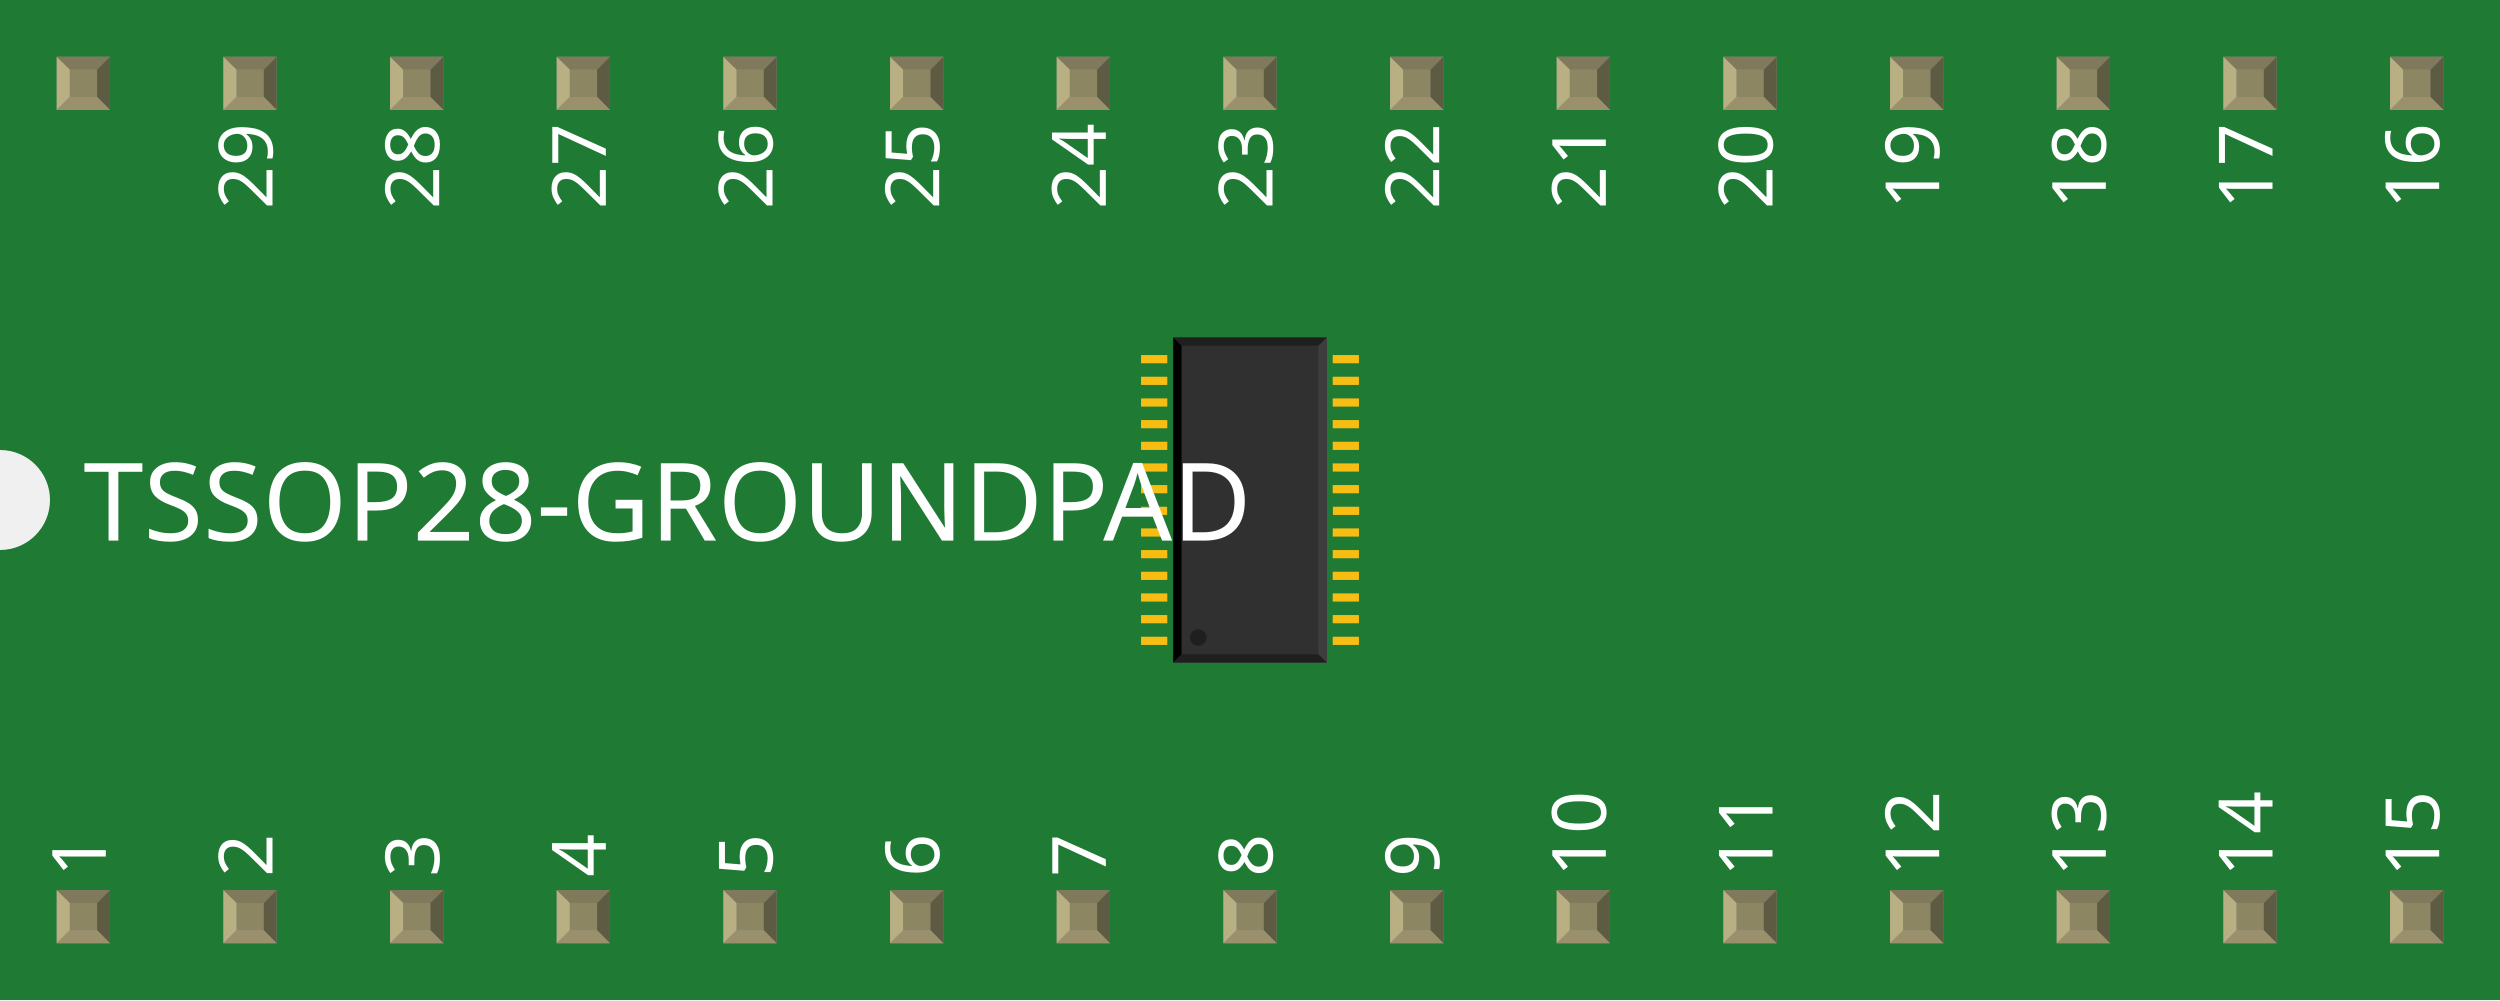
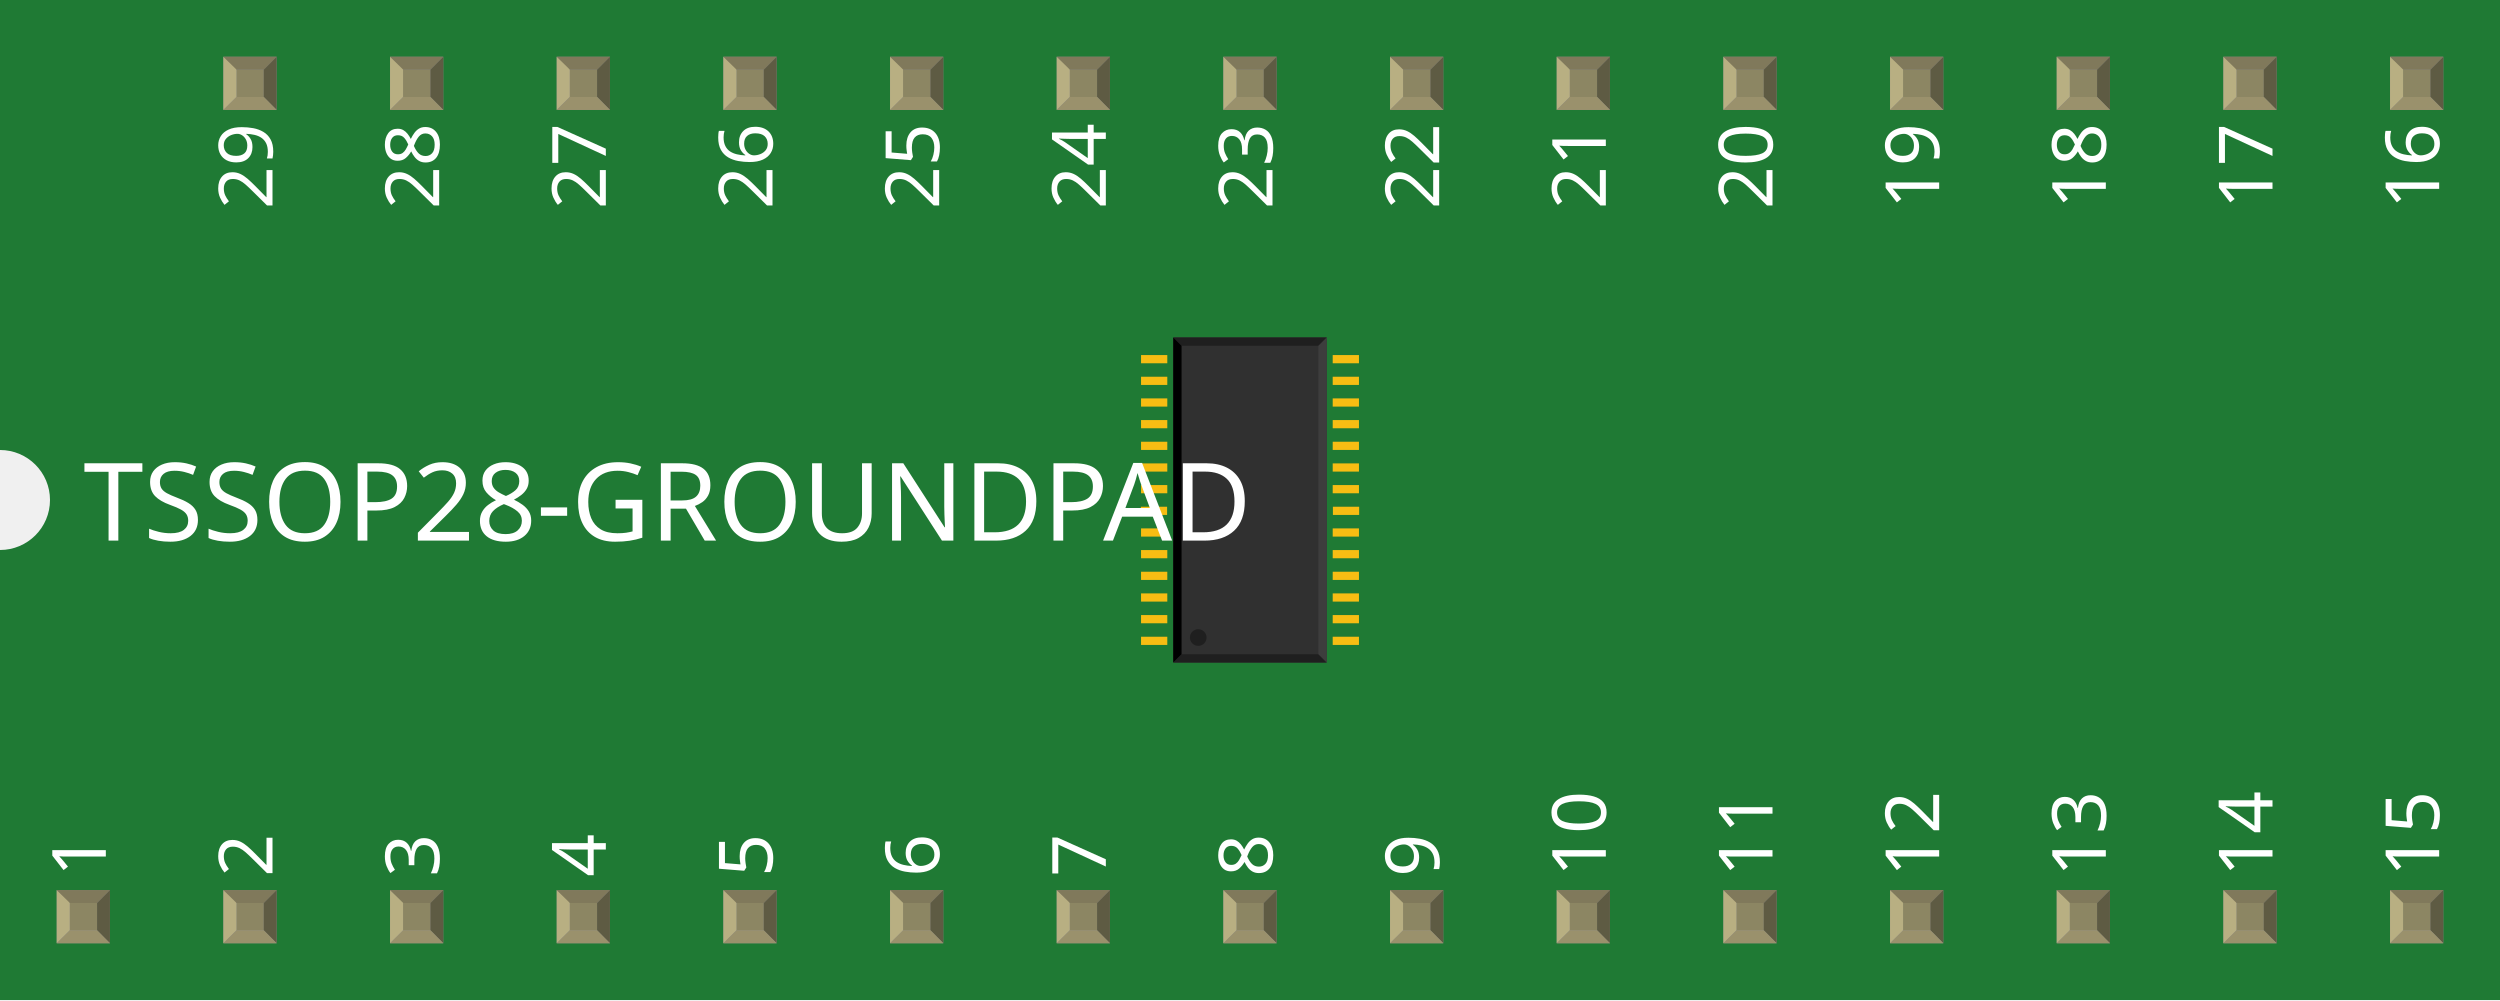
<svg xmlns="http://www.w3.org/2000/svg" width="1.5in" x="0in" version="1.2" y="0in" height="0.6in" viewBox="0 0 1500 600" baseProfile="tiny">
  <g id="breadboard">
    <g id="icon">
      <path fill="#1F7A34" stroke="none" stroke-width="0" d="M0,0L0,270A30,30 0 0 1 0,330L0,600L1500,600L1500,0L0,0z" />
      <g transform="translate(619.016,104.957)">
        <g transform="matrix(0.5, 0, 0, 0.5, 65.4921, 97.5217)">
          <rect width="31.496" x="0.236" y="359.122" fill="#F7BD13" connectorname="14" height="9.843" stroke="none" stroke-linecap="round" stroke-width="0" />
          <rect width="31.496" x="0.236" y="333.122" fill="#F7BD13" connectorname="13" height="9.843" stroke="none" stroke-linecap="round" stroke-width="0" />
          <rect width="31.496" x="0.236" y="307.122" fill="#F7BD13" connectorname="12" height="9.843" stroke="none" stroke-linecap="round" stroke-width="0" />
          <rect width="31.496" x="0.236" y="281.122" fill="#F7BD13" connectorname="11" height="9.843" stroke="none" stroke-linecap="round" stroke-width="0" />
          <rect width="31.496" x="0.236" y="255.122" fill="#F7BD13" connectorname="10" height="9.843" stroke="none" stroke-linecap="round" stroke-width="0" />
          <rect width="31.496" x="0.236" y="229.122" fill="#F7BD13" connectorname="9" height="9.843" stroke="none" stroke-linecap="round" stroke-width="0" />
          <rect width="31.496" x="0" y="203.122" fill="#F7BD13" connectorname="8" height="9.843" stroke="none" stroke-linecap="round" stroke-width="0" />
          <rect width="31.496" x="0.236" y="177.122" fill="#F7BD13" connectorname="7" height="9.843" stroke="none" stroke-linecap="round" stroke-width="0" />
          <rect width="31.496" x="0.236" y="151.122" fill="#F7BD13" connectorname="6" height="9.843" stroke="none" stroke-linecap="round" stroke-width="0" />
          <rect width="31.496" x="0.236" y="125.122" fill="#F7BD13" connectorname="5" height="9.843" stroke="none" stroke-linecap="round" stroke-width="0" />
          <rect width="31.496" x="0.236" y="99.122" fill="#F7BD13" connectorname="4" height="9.843" stroke="none" stroke-linecap="round" stroke-width="0" />
          <rect width="31.496" x="0.236" y="73.122" fill="#F7BD13" connectorname="3" height="9.843" stroke="none" stroke-linecap="round" stroke-width="0" />
          <rect width="31.496" x="0.236" y="47.122" fill="#F7BD13" connectorname="2" height="9.843" stroke="none" stroke-linecap="round" stroke-width="0" />
          <rect width="31.496" x="0.236" y="21.122" fill="#F7BD13" connectorname="1" height="9.843" stroke="none" stroke-linecap="round" stroke-width="0" />
          <rect width="31.496" x="230.237" y="21.122" fill="#F7BD13" connectorname="28" height="9.843" stroke="none" stroke-linecap="round" stroke-width="0" />
          <rect width="31.496" x="230.237" y="47.122" fill="#F7BD13" connectorname="27" height="9.843" stroke="none" stroke-linecap="round" stroke-width="0" />
          <rect width="31.496" x="230.237" y="73.122" fill="#F7BD13" connectorname="26" height="9.843" stroke="none" stroke-linecap="round" stroke-width="0" />
          <rect width="31.496" x="230.237" y="99.122" fill="#F7BD13" connectorname="25" height="9.843" stroke="none" stroke-linecap="round" stroke-width="0" />
          <rect width="31.496" x="230.237" y="125.122" fill="#F7BD13" connectorname="24" height="9.843" stroke="none" stroke-linecap="round" stroke-width="0" />
          <rect width="31.496" x="230.237" y="151.122" fill="#F7BD13" connectorname="23" height="9.843" stroke="none" stroke-linecap="round" stroke-width="0" />
          <rect width="31.496" x="230.237" y="177.122" fill="#F7BD13" connectorname="22" height="9.843" stroke="none" stroke-linecap="round" stroke-width="0" />
          <rect width="31.496" x="230.473" y="203.122" fill="#F7BD13" connectorname="21" height="9.843" stroke="none" stroke-linecap="round" stroke-width="0" />
          <rect width="31.496" x="230.237" y="229.122" fill="#F7BD13" connectorname="20" height="9.843" stroke="none" stroke-linecap="round" stroke-width="0" />
          <rect width="31.496" x="230.237" y="255.122" fill="#F7BD13" connectorname="19" height="9.843" stroke="none" stroke-linecap="round" stroke-width="0" />
          <rect width="31.496" x="230.237" y="281.122" fill="#F7BD13" connectorname="18" height="9.843" stroke="none" stroke-linecap="round" stroke-width="0" />
          <rect width="31.496" x="230.237" y="307.122" fill="#F7BD13" connectorname="17" height="9.843" stroke="none" stroke-linecap="round" stroke-width="0" />
          <rect width="31.496" x="230.237" y="333.122" fill="#F7BD13" connectorname="16" height="9.843" stroke="none" stroke-linecap="round" stroke-width="0" />
          <rect width="31.496" x="230.237" y="359.122" fill="#F7BD13" connectorname="15" height="9.843" stroke="none" stroke-linecap="round" stroke-width="0" />
          <rect width="125.984" x="67.992" y="65.13" fill="#F7BD13" connectorname="29" height="259.843" stroke="none" stroke-linecap="round" stroke-width="0" />
          <rect width="184.228" x="38.87" y="0" fill="#303030" height="390.087" stroke="none" stroke-width="0" />
          <polygon fill="#1f1f1f" points="38.87,0 223.098,0 213.098,10 48.87,10" />
          <polygon fill="#1f1f1f" points="38.87,390.087 223.098,390.087 213.098,380.087 48.87,380.087" />
          <polygon fill="#000000" points="38.87,0 38.87,390.087 48.87,380.087 48.87,10" />
          <polygon fill="#3d3d3d" points="223.098,0 223.098,390.087 213.098,380.087 213.098,10" />
          <circle fill="#1f1f1f" cx="68.87" cy="360.087" stroke="none" r="10" stroke-width="0" />
        </g>
      </g>
      <text x="50" y="324.375" font-family="OCRA" fill="white" text-anchor="start" stroke="none" id="label" stroke-width="0" font-size="65">TSSOP28-GROUNDPAD</text>
      <g transform="translate(63.5,526.05)">
        <g transform="rotate(-90)">
          <text x="0" y="0" font-family="OCRA" fill="white" text-anchor="start" stroke="none" stroke-width="0" font-size="45">1</text>
        </g>
      </g>
-       <g transform="translate(63.5,73.95)">
-         <g transform="rotate(-90)">
-           <text x="0" y="0" font-family="OCRA" fill="white" text-anchor="end" stroke="none" stroke-width="0" font-size="45" />
-         </g>
-       </g>
      <g transform="translate(163.5,526.05)">
        <g transform="rotate(-90)">
          <text x="0" y="0" font-family="OCRA" fill="white" text-anchor="start" stroke="none" stroke-width="0" font-size="45">2</text>
        </g>
      </g>
      <g transform="translate(163.5,73.95)">
        <g transform="rotate(-90)">
          <text x="0" y="0" font-family="OCRA" fill="white" text-anchor="end" stroke="none" stroke-width="0" font-size="45">29</text>
        </g>
      </g>
      <g transform="translate(263.5,526.05)">
        <g transform="rotate(-90)">
          <text x="0" y="0" font-family="OCRA" fill="white" text-anchor="start" stroke="none" stroke-width="0" font-size="45">3</text>
        </g>
      </g>
      <g transform="translate(263.5,73.95)">
        <g transform="rotate(-90)">
          <text x="0" y="0" font-family="OCRA" fill="white" text-anchor="end" stroke="none" stroke-width="0" font-size="45">28</text>
        </g>
      </g>
      <g transform="translate(363.5,526.05)">
        <g transform="rotate(-90)">
          <text x="0" y="0" font-family="OCRA" fill="white" text-anchor="start" stroke="none" stroke-width="0" font-size="45">4</text>
        </g>
      </g>
      <g transform="translate(363.5,73.95)">
        <g transform="rotate(-90)">
          <text x="0" y="0" font-family="OCRA" fill="white" text-anchor="end" stroke="none" stroke-width="0" font-size="45">27</text>
        </g>
      </g>
      <g transform="translate(463.5,526.05)">
        <g transform="rotate(-90)">
          <text x="0" y="0" font-family="OCRA" fill="white" text-anchor="start" stroke="none" stroke-width="0" font-size="45">5</text>
        </g>
      </g>
      <g transform="translate(463.5,73.95)">
        <g transform="rotate(-90)">
          <text x="0" y="0" font-family="OCRA" fill="white" text-anchor="end" stroke="none" stroke-width="0" font-size="45">26</text>
        </g>
      </g>
      <g transform="translate(563.5,526.05)">
        <g transform="rotate(-90)">
          <text x="0" y="0" font-family="OCRA" fill="white" text-anchor="start" stroke="none" stroke-width="0" font-size="45">6</text>
        </g>
      </g>
      <g transform="translate(563.5,73.95)">
        <g transform="rotate(-90)">
          <text x="0" y="0" font-family="OCRA" fill="white" text-anchor="end" stroke="none" stroke-width="0" font-size="45">25</text>
        </g>
      </g>
      <g transform="translate(663.5,526.05)">
        <g transform="rotate(-90)">
          <text x="0" y="0" font-family="OCRA" fill="white" text-anchor="start" stroke="none" stroke-width="0" font-size="45">7</text>
        </g>
      </g>
      <g transform="translate(663.5,73.95)">
        <g transform="rotate(-90)">
          <text x="0" y="0" font-family="OCRA" fill="white" text-anchor="end" stroke="none" stroke-width="0" font-size="45">24</text>
        </g>
      </g>
      <g transform="translate(763.5,526.05)">
        <g transform="rotate(-90)">
          <text x="0" y="0" font-family="OCRA" fill="white" text-anchor="start" stroke="none" stroke-width="0" font-size="45">8</text>
        </g>
      </g>
      <g transform="translate(763.5,73.95)">
        <g transform="rotate(-90)">
          <text x="0" y="0" font-family="OCRA" fill="white" text-anchor="end" stroke="none" stroke-width="0" font-size="45">23</text>
        </g>
      </g>
      <g transform="translate(863.5,526.05)">
        <g transform="rotate(-90)">
          <text x="0" y="0" font-family="OCRA" fill="white" text-anchor="start" stroke="none" stroke-width="0" font-size="45">9</text>
        </g>
      </g>
      <g transform="translate(863.5,73.95)">
        <g transform="rotate(-90)">
          <text x="0" y="0" font-family="OCRA" fill="white" text-anchor="end" stroke="none" stroke-width="0" font-size="45">22</text>
        </g>
      </g>
      <g transform="translate(963.5,526.05)">
        <g transform="rotate(-90)">
          <text x="0" y="0" font-family="OCRA" fill="white" text-anchor="start" stroke="none" stroke-width="0" font-size="45">10</text>
        </g>
      </g>
      <g transform="translate(963.5,73.95)">
        <g transform="rotate(-90)">
          <text x="0" y="0" font-family="OCRA" fill="white" text-anchor="end" stroke="none" stroke-width="0" font-size="45">21</text>
        </g>
      </g>
      <g transform="translate(1063.5,526.05)">
        <g transform="rotate(-90)">
          <text x="0" y="0" font-family="OCRA" fill="white" text-anchor="start" stroke="none" stroke-width="0" font-size="45">11</text>
        </g>
      </g>
      <g transform="translate(1063.5,73.95)">
        <g transform="rotate(-90)">
          <text x="0" y="0" font-family="OCRA" fill="white" text-anchor="end" stroke="none" stroke-width="0" font-size="45">20</text>
        </g>
      </g>
      <g transform="translate(1163.5,526.05)">
        <g transform="rotate(-90)">
          <text x="0" y="0" font-family="OCRA" fill="white" text-anchor="start" stroke="none" stroke-width="0" font-size="45">12</text>
        </g>
      </g>
      <g transform="translate(1163.5,73.95)">
        <g transform="rotate(-90)">
          <text x="0" y="0" font-family="OCRA" fill="white" text-anchor="end" stroke="none" stroke-width="0" font-size="45">19</text>
        </g>
      </g>
      <g transform="translate(1263.5,526.05)">
        <g transform="rotate(-90)">
          <text x="0" y="0" font-family="OCRA" fill="white" text-anchor="start" stroke="none" stroke-width="0" font-size="45">13</text>
        </g>
      </g>
      <g transform="translate(1263.5,73.95)">
        <g transform="rotate(-90)">
          <text x="0" y="0" font-family="OCRA" fill="white" text-anchor="end" stroke="none" stroke-width="0" font-size="45">18</text>
        </g>
      </g>
      <g transform="translate(1363.5,526.05)">
        <g transform="rotate(-90)">
          <text x="0" y="0" font-family="OCRA" fill="white" text-anchor="start" stroke="none" stroke-width="0" font-size="45">14</text>
        </g>
      </g>
      <g transform="translate(1363.5,73.95)">
        <g transform="rotate(-90)">
          <text x="0" y="0" font-family="OCRA" fill="white" text-anchor="end" stroke="none" stroke-width="0" font-size="45">17</text>
        </g>
      </g>
      <g transform="translate(1463.5,526.05)">
        <g transform="rotate(-90)">
          <text x="0" y="0" font-family="OCRA" fill="white" text-anchor="start" stroke="none" stroke-width="0" font-size="45">15</text>
        </g>
      </g>
      <g transform="translate(1463.5,73.95)">
        <g transform="rotate(-90)">
          <text x="0" y="0" font-family="OCRA" fill="white" text-anchor="end" stroke="none" stroke-width="0" font-size="45">16</text>
        </g>
      </g>
    </g>
    <g transform="translate(34.035,534.05)">
      <rect width="31.93" x="0" y="0" fill="#8D8C8C" height="31.9" id="connector0pin" stroke-width="0" />
      <rect width="16.444" x="7.792" y="7.735" fill="#8C8663" height="16.415" stroke-width="0" />
      <polygon fill="#B8AF82" points="0,31.9,7.792,24.137,7.792,6.972,0,0" stroke-width="0" />
      <polygon fill="#80795B" points="24.208,7.763,7.903,7.763,0,0,31.93,0" stroke-width="0" />
      <polygon fill="#5E5B43" points="24.208,24.137,24.208,7.763,31.93,0,31.93,31.9" stroke-width="0" />
      <polygon fill="#9A916C" points="0,31.9,7.875,24.137,24.208,24.137,31.93,31.9" stroke-width="0" />
    </g>
-     <g transform="translate(34.035,34.05)">
-       <rect width="31.93" x="0" y="0" fill="#8D8C8C" height="31.9" id="" stroke-width="0" />
-       <rect width="16.444" x="7.792" y="7.735" fill="#8C8663" height="16.415" stroke-width="0" />
-       <polygon fill="#B8AF82" points="0,31.9,7.792,24.137,7.792,6.972,0,0" stroke-width="0" />
-       <polygon fill="#80795B" points="24.208,7.763,7.903,7.763,0,0,31.93,0" stroke-width="0" />
-       <polygon fill="#5E5B43" points="24.208,24.137,24.208,7.763,31.93,0,31.93,31.9" stroke-width="0" />
-       <polygon fill="#9A916C" points="0,31.9,7.875,24.137,24.208,24.137,31.93,31.9" stroke-width="0" />
-     </g>
    <g transform="translate(134.035,534.05)">
      <rect width="31.93" x="0" y="0" fill="#8D8C8C" height="31.9" id="connector1pin" stroke-width="0" />
      <rect width="16.444" x="7.792" y="7.735" fill="#8C8663" height="16.415" stroke-width="0" />
      <polygon fill="#B8AF82" points="0,31.9,7.792,24.137,7.792,6.972,0,0" stroke-width="0" />
      <polygon fill="#80795B" points="24.208,7.763,7.903,7.763,0,0,31.93,0" stroke-width="0" />
      <polygon fill="#5E5B43" points="24.208,24.137,24.208,7.763,31.93,0,31.93,31.9" stroke-width="0" />
      <polygon fill="#9A916C" points="0,31.9,7.875,24.137,24.208,24.137,31.93,31.9" stroke-width="0" />
    </g>
    <g transform="translate(134.035,34.05)">
      <rect width="31.93" x="0" y="0" fill="#8D8C8C" height="31.9" id="connector28pin" stroke-width="0" />
      <rect width="16.444" x="7.792" y="7.735" fill="#8C8663" height="16.415" stroke-width="0" />
      <polygon fill="#B8AF82" points="0,31.9,7.792,24.137,7.792,6.972,0,0" stroke-width="0" />
      <polygon fill="#80795B" points="24.208,7.763,7.903,7.763,0,0,31.93,0" stroke-width="0" />
      <polygon fill="#5E5B43" points="24.208,24.137,24.208,7.763,31.93,0,31.93,31.9" stroke-width="0" />
      <polygon fill="#9A916C" points="0,31.9,7.875,24.137,24.208,24.137,31.93,31.9" stroke-width="0" />
    </g>
    <g transform="translate(234.035,534.05)">
      <rect width="31.93" x="0" y="0" fill="#8D8C8C" height="31.9" id="connector2pin" stroke-width="0" />
      <rect width="16.444" x="7.792" y="7.735" fill="#8C8663" height="16.415" stroke-width="0" />
      <polygon fill="#B8AF82" points="0,31.9,7.792,24.137,7.792,6.972,0,0" stroke-width="0" />
      <polygon fill="#80795B" points="24.208,7.763,7.903,7.763,0,0,31.93,0" stroke-width="0" />
      <polygon fill="#5E5B43" points="24.208,24.137,24.208,7.763,31.93,0,31.93,31.9" stroke-width="0" />
      <polygon fill="#9A916C" points="0,31.9,7.875,24.137,24.208,24.137,31.93,31.9" stroke-width="0" />
    </g>
    <g transform="translate(234.035,34.05)">
      <rect width="31.93" x="0" y="0" fill="#8D8C8C" height="31.9" id="connector27pin" stroke-width="0" />
      <rect width="16.444" x="7.792" y="7.735" fill="#8C8663" height="16.415" stroke-width="0" />
      <polygon fill="#B8AF82" points="0,31.9,7.792,24.137,7.792,6.972,0,0" stroke-width="0" />
      <polygon fill="#80795B" points="24.208,7.763,7.903,7.763,0,0,31.93,0" stroke-width="0" />
      <polygon fill="#5E5B43" points="24.208,24.137,24.208,7.763,31.93,0,31.93,31.9" stroke-width="0" />
      <polygon fill="#9A916C" points="0,31.9,7.875,24.137,24.208,24.137,31.93,31.9" stroke-width="0" />
    </g>
    <g transform="translate(334.035,534.05)">
      <rect width="31.93" x="0" y="0" fill="#8D8C8C" height="31.9" id="connector3pin" stroke-width="0" />
      <rect width="16.444" x="7.792" y="7.735" fill="#8C8663" height="16.415" stroke-width="0" />
      <polygon fill="#B8AF82" points="0,31.9,7.792,24.137,7.792,6.972,0,0" stroke-width="0" />
      <polygon fill="#80795B" points="24.208,7.763,7.903,7.763,0,0,31.93,0" stroke-width="0" />
      <polygon fill="#5E5B43" points="24.208,24.137,24.208,7.763,31.93,0,31.93,31.9" stroke-width="0" />
      <polygon fill="#9A916C" points="0,31.9,7.875,24.137,24.208,24.137,31.93,31.9" stroke-width="0" />
    </g>
    <g transform="translate(334.035,34.05)">
      <rect width="31.93" x="0" y="0" fill="#8D8C8C" height="31.9" id="connector26pin" stroke-width="0" />
      <rect width="16.444" x="7.792" y="7.735" fill="#8C8663" height="16.415" stroke-width="0" />
      <polygon fill="#B8AF82" points="0,31.9,7.792,24.137,7.792,6.972,0,0" stroke-width="0" />
      <polygon fill="#80795B" points="24.208,7.763,7.903,7.763,0,0,31.93,0" stroke-width="0" />
      <polygon fill="#5E5B43" points="24.208,24.137,24.208,7.763,31.93,0,31.93,31.9" stroke-width="0" />
      <polygon fill="#9A916C" points="0,31.9,7.875,24.137,24.208,24.137,31.93,31.9" stroke-width="0" />
    </g>
    <g transform="translate(434.035,534.05)">
      <rect width="31.93" x="0" y="0" fill="#8D8C8C" height="31.9" id="connector4pin" stroke-width="0" />
      <rect width="16.444" x="7.792" y="7.735" fill="#8C8663" height="16.415" stroke-width="0" />
      <polygon fill="#B8AF82" points="0,31.9,7.792,24.137,7.792,6.972,0,0" stroke-width="0" />
      <polygon fill="#80795B" points="24.208,7.763,7.903,7.763,0,0,31.93,0" stroke-width="0" />
      <polygon fill="#5E5B43" points="24.208,24.137,24.208,7.763,31.93,0,31.93,31.9" stroke-width="0" />
      <polygon fill="#9A916C" points="0,31.9,7.875,24.137,24.208,24.137,31.93,31.9" stroke-width="0" />
    </g>
    <g transform="translate(434.035,34.05)">
      <rect width="31.93" x="0" y="0" fill="#8D8C8C" height="31.9" id="connector25pin" stroke-width="0" />
      <rect width="16.444" x="7.792" y="7.735" fill="#8C8663" height="16.415" stroke-width="0" />
      <polygon fill="#B8AF82" points="0,31.9,7.792,24.137,7.792,6.972,0,0" stroke-width="0" />
      <polygon fill="#80795B" points="24.208,7.763,7.903,7.763,0,0,31.93,0" stroke-width="0" />
      <polygon fill="#5E5B43" points="24.208,24.137,24.208,7.763,31.93,0,31.93,31.9" stroke-width="0" />
      <polygon fill="#9A916C" points="0,31.9,7.875,24.137,24.208,24.137,31.93,31.9" stroke-width="0" />
    </g>
    <g transform="translate(534.035,534.05)">
      <rect width="31.93" x="0" y="0" fill="#8D8C8C" height="31.9" id="connector5pin" stroke-width="0" />
      <rect width="16.444" x="7.792" y="7.735" fill="#8C8663" height="16.415" stroke-width="0" />
      <polygon fill="#B8AF82" points="0,31.9,7.792,24.137,7.792,6.972,0,0" stroke-width="0" />
      <polygon fill="#80795B" points="24.208,7.763,7.903,7.763,0,0,31.93,0" stroke-width="0" />
      <polygon fill="#5E5B43" points="24.208,24.137,24.208,7.763,31.93,0,31.93,31.9" stroke-width="0" />
      <polygon fill="#9A916C" points="0,31.9,7.875,24.137,24.208,24.137,31.93,31.9" stroke-width="0" />
    </g>
    <g transform="translate(534.035,34.05)">
      <rect width="31.93" x="0" y="0" fill="#8D8C8C" height="31.9" id="connector24pin" stroke-width="0" />
      <rect width="16.444" x="7.792" y="7.735" fill="#8C8663" height="16.415" stroke-width="0" />
      <polygon fill="#B8AF82" points="0,31.9,7.792,24.137,7.792,6.972,0,0" stroke-width="0" />
      <polygon fill="#80795B" points="24.208,7.763,7.903,7.763,0,0,31.93,0" stroke-width="0" />
      <polygon fill="#5E5B43" points="24.208,24.137,24.208,7.763,31.93,0,31.93,31.9" stroke-width="0" />
      <polygon fill="#9A916C" points="0,31.9,7.875,24.137,24.208,24.137,31.93,31.9" stroke-width="0" />
    </g>
    <g transform="translate(634.035,534.05)">
      <rect width="31.93" x="0" y="0" fill="#8D8C8C" height="31.9" id="connector6pin" stroke-width="0" />
      <rect width="16.444" x="7.792" y="7.735" fill="#8C8663" height="16.415" stroke-width="0" />
      <polygon fill="#B8AF82" points="0,31.9,7.792,24.137,7.792,6.972,0,0" stroke-width="0" />
      <polygon fill="#80795B" points="24.208,7.763,7.903,7.763,0,0,31.93,0" stroke-width="0" />
      <polygon fill="#5E5B43" points="24.208,24.137,24.208,7.763,31.93,0,31.93,31.9" stroke-width="0" />
      <polygon fill="#9A916C" points="0,31.9,7.875,24.137,24.208,24.137,31.93,31.9" stroke-width="0" />
    </g>
    <g transform="translate(634.035,34.05)">
      <rect width="31.93" x="0" y="0" fill="#8D8C8C" height="31.9" id="connector23pin" stroke-width="0" />
      <rect width="16.444" x="7.792" y="7.735" fill="#8C8663" height="16.415" stroke-width="0" />
      <polygon fill="#B8AF82" points="0,31.9,7.792,24.137,7.792,6.972,0,0" stroke-width="0" />
      <polygon fill="#80795B" points="24.208,7.763,7.903,7.763,0,0,31.93,0" stroke-width="0" />
      <polygon fill="#5E5B43" points="24.208,24.137,24.208,7.763,31.93,0,31.93,31.9" stroke-width="0" />
      <polygon fill="#9A916C" points="0,31.9,7.875,24.137,24.208,24.137,31.93,31.9" stroke-width="0" />
    </g>
    <g transform="translate(734.035,534.05)">
      <rect width="31.93" x="0" y="0" fill="#8D8C8C" height="31.9" id="connector7pin" stroke-width="0" />
      <rect width="16.444" x="7.792" y="7.735" fill="#8C8663" height="16.415" stroke-width="0" />
      <polygon fill="#B8AF82" points="0,31.9,7.792,24.137,7.792,6.972,0,0" stroke-width="0" />
      <polygon fill="#80795B" points="24.208,7.763,7.903,7.763,0,0,31.93,0" stroke-width="0" />
      <polygon fill="#5E5B43" points="24.208,24.137,24.208,7.763,31.93,0,31.93,31.9" stroke-width="0" />
      <polygon fill="#9A916C" points="0,31.9,7.875,24.137,24.208,24.137,31.93,31.9" stroke-width="0" />
    </g>
    <g transform="translate(734.035,34.05)">
      <rect width="31.93" x="0" y="0" fill="#8D8C8C" height="31.9" id="connector22pin" stroke-width="0" />
      <rect width="16.444" x="7.792" y="7.735" fill="#8C8663" height="16.415" stroke-width="0" />
      <polygon fill="#B8AF82" points="0,31.9,7.792,24.137,7.792,6.972,0,0" stroke-width="0" />
      <polygon fill="#80795B" points="24.208,7.763,7.903,7.763,0,0,31.93,0" stroke-width="0" />
      <polygon fill="#5E5B43" points="24.208,24.137,24.208,7.763,31.93,0,31.93,31.9" stroke-width="0" />
      <polygon fill="#9A916C" points="0,31.9,7.875,24.137,24.208,24.137,31.93,31.9" stroke-width="0" />
    </g>
    <g transform="translate(834.035,534.05)">
      <rect width="31.93" x="0" y="0" fill="#8D8C8C" height="31.9" id="connector8pin" stroke-width="0" />
      <rect width="16.444" x="7.792" y="7.735" fill="#8C8663" height="16.415" stroke-width="0" />
      <polygon fill="#B8AF82" points="0,31.9,7.792,24.137,7.792,6.972,0,0" stroke-width="0" />
      <polygon fill="#80795B" points="24.208,7.763,7.903,7.763,0,0,31.93,0" stroke-width="0" />
      <polygon fill="#5E5B43" points="24.208,24.137,24.208,7.763,31.93,0,31.93,31.9" stroke-width="0" />
      <polygon fill="#9A916C" points="0,31.9,7.875,24.137,24.208,24.137,31.93,31.9" stroke-width="0" />
    </g>
    <g transform="translate(834.035,34.05)">
      <rect width="31.93" x="0" y="0" fill="#8D8C8C" height="31.9" id="connector21pin" stroke-width="0" />
      <rect width="16.444" x="7.792" y="7.735" fill="#8C8663" height="16.415" stroke-width="0" />
      <polygon fill="#B8AF82" points="0,31.9,7.792,24.137,7.792,6.972,0,0" stroke-width="0" />
      <polygon fill="#80795B" points="24.208,7.763,7.903,7.763,0,0,31.93,0" stroke-width="0" />
      <polygon fill="#5E5B43" points="24.208,24.137,24.208,7.763,31.93,0,31.93,31.9" stroke-width="0" />
      <polygon fill="#9A916C" points="0,31.9,7.875,24.137,24.208,24.137,31.93,31.9" stroke-width="0" />
    </g>
    <g transform="translate(934.035,534.05)">
      <rect width="31.93" x="0" y="0" fill="#8D8C8C" height="31.9" id="connector9pin" stroke-width="0" />
      <rect width="16.444" x="7.792" y="7.735" fill="#8C8663" height="16.415" stroke-width="0" />
      <polygon fill="#B8AF82" points="0,31.9,7.792,24.137,7.792,6.972,0,0" stroke-width="0" />
      <polygon fill="#80795B" points="24.208,7.763,7.903,7.763,0,0,31.93,0" stroke-width="0" />
      <polygon fill="#5E5B43" points="24.208,24.137,24.208,7.763,31.93,0,31.93,31.9" stroke-width="0" />
      <polygon fill="#9A916C" points="0,31.9,7.875,24.137,24.208,24.137,31.93,31.9" stroke-width="0" />
    </g>
    <g transform="translate(934.035,34.05)">
      <rect width="31.93" x="0" y="0" fill="#8D8C8C" height="31.9" id="connector20pin" stroke-width="0" />
      <rect width="16.444" x="7.792" y="7.735" fill="#8C8663" height="16.415" stroke-width="0" />
      <polygon fill="#B8AF82" points="0,31.9,7.792,24.137,7.792,6.972,0,0" stroke-width="0" />
      <polygon fill="#80795B" points="24.208,7.763,7.903,7.763,0,0,31.93,0" stroke-width="0" />
      <polygon fill="#5E5B43" points="24.208,24.137,24.208,7.763,31.93,0,31.93,31.9" stroke-width="0" />
      <polygon fill="#9A916C" points="0,31.9,7.875,24.137,24.208,24.137,31.93,31.9" stroke-width="0" />
    </g>
    <g transform="translate(1034.04,534.05)">
      <rect width="31.93" x="0" y="0" fill="#8D8C8C" height="31.9" id="connector10pin" stroke-width="0" />
      <rect width="16.444" x="7.792" y="7.735" fill="#8C8663" height="16.415" stroke-width="0" />
      <polygon fill="#B8AF82" points="0,31.9,7.792,24.137,7.792,6.972,0,0" stroke-width="0" />
      <polygon fill="#80795B" points="24.208,7.763,7.903,7.763,0,0,31.93,0" stroke-width="0" />
      <polygon fill="#5E5B43" points="24.208,24.137,24.208,7.763,31.93,0,31.93,31.9" stroke-width="0" />
      <polygon fill="#9A916C" points="0,31.9,7.875,24.137,24.208,24.137,31.93,31.9" stroke-width="0" />
    </g>
    <g transform="translate(1034.04,34.05)">
      <rect width="31.93" x="0" y="0" fill="#8D8C8C" height="31.9" id="connector19pin" stroke-width="0" />
      <rect width="16.444" x="7.792" y="7.735" fill="#8C8663" height="16.415" stroke-width="0" />
      <polygon fill="#B8AF82" points="0,31.9,7.792,24.137,7.792,6.972,0,0" stroke-width="0" />
      <polygon fill="#80795B" points="24.208,7.763,7.903,7.763,0,0,31.93,0" stroke-width="0" />
      <polygon fill="#5E5B43" points="24.208,24.137,24.208,7.763,31.93,0,31.93,31.9" stroke-width="0" />
      <polygon fill="#9A916C" points="0,31.9,7.875,24.137,24.208,24.137,31.93,31.9" stroke-width="0" />
    </g>
    <g transform="translate(1134.04,534.05)">
      <rect width="31.93" x="0" y="0" fill="#8D8C8C" height="31.9" id="connector11pin" stroke-width="0" />
      <rect width="16.444" x="7.792" y="7.735" fill="#8C8663" height="16.415" stroke-width="0" />
      <polygon fill="#B8AF82" points="0,31.9,7.792,24.137,7.792,6.972,0,0" stroke-width="0" />
      <polygon fill="#80795B" points="24.208,7.763,7.903,7.763,0,0,31.93,0" stroke-width="0" />
      <polygon fill="#5E5B43" points="24.208,24.137,24.208,7.763,31.93,0,31.93,31.9" stroke-width="0" />
      <polygon fill="#9A916C" points="0,31.9,7.875,24.137,24.208,24.137,31.93,31.9" stroke-width="0" />
    </g>
    <g transform="translate(1134.04,34.05)">
      <rect width="31.93" x="0" y="0" fill="#8D8C8C" height="31.9" id="connector18pin" stroke-width="0" />
      <rect width="16.444" x="7.792" y="7.735" fill="#8C8663" height="16.415" stroke-width="0" />
      <polygon fill="#B8AF82" points="0,31.9,7.792,24.137,7.792,6.972,0,0" stroke-width="0" />
      <polygon fill="#80795B" points="24.208,7.763,7.903,7.763,0,0,31.93,0" stroke-width="0" />
      <polygon fill="#5E5B43" points="24.208,24.137,24.208,7.763,31.93,0,31.93,31.9" stroke-width="0" />
      <polygon fill="#9A916C" points="0,31.9,7.875,24.137,24.208,24.137,31.93,31.9" stroke-width="0" />
    </g>
    <g transform="translate(1234.04,534.05)">
      <rect width="31.93" x="0" y="0" fill="#8D8C8C" height="31.9" id="connector12pin" stroke-width="0" />
      <rect width="16.444" x="7.792" y="7.735" fill="#8C8663" height="16.415" stroke-width="0" />
      <polygon fill="#B8AF82" points="0,31.9,7.792,24.137,7.792,6.972,0,0" stroke-width="0" />
      <polygon fill="#80795B" points="24.208,7.763,7.903,7.763,0,0,31.93,0" stroke-width="0" />
      <polygon fill="#5E5B43" points="24.208,24.137,24.208,7.763,31.93,0,31.93,31.9" stroke-width="0" />
      <polygon fill="#9A916C" points="0,31.9,7.875,24.137,24.208,24.137,31.93,31.9" stroke-width="0" />
    </g>
    <g transform="translate(1234.04,34.05)">
      <rect width="31.93" x="0" y="0" fill="#8D8C8C" height="31.9" id="connector17pin" stroke-width="0" />
      <rect width="16.444" x="7.792" y="7.735" fill="#8C8663" height="16.415" stroke-width="0" />
      <polygon fill="#B8AF82" points="0,31.9,7.792,24.137,7.792,6.972,0,0" stroke-width="0" />
      <polygon fill="#80795B" points="24.208,7.763,7.903,7.763,0,0,31.93,0" stroke-width="0" />
      <polygon fill="#5E5B43" points="24.208,24.137,24.208,7.763,31.93,0,31.93,31.9" stroke-width="0" />
      <polygon fill="#9A916C" points="0,31.9,7.875,24.137,24.208,24.137,31.93,31.9" stroke-width="0" />
    </g>
    <g transform="translate(1334.04,534.05)">
      <rect width="31.93" x="0" y="0" fill="#8D8C8C" height="31.9" id="connector13pin" stroke-width="0" />
      <rect width="16.444" x="7.792" y="7.735" fill="#8C8663" height="16.415" stroke-width="0" />
      <polygon fill="#B8AF82" points="0,31.9,7.792,24.137,7.792,6.972,0,0" stroke-width="0" />
      <polygon fill="#80795B" points="24.208,7.763,7.903,7.763,0,0,31.93,0" stroke-width="0" />
      <polygon fill="#5E5B43" points="24.208,24.137,24.208,7.763,31.93,0,31.93,31.9" stroke-width="0" />
      <polygon fill="#9A916C" points="0,31.9,7.875,24.137,24.208,24.137,31.93,31.9" stroke-width="0" />
    </g>
    <g transform="translate(1334.04,34.05)">
      <rect width="31.93" x="0" y="0" fill="#8D8C8C" height="31.9" id="connector16pin" stroke-width="0" />
      <rect width="16.444" x="7.792" y="7.735" fill="#8C8663" height="16.415" stroke-width="0" />
      <polygon fill="#B8AF82" points="0,31.9,7.792,24.137,7.792,6.972,0,0" stroke-width="0" />
      <polygon fill="#80795B" points="24.208,7.763,7.903,7.763,0,0,31.93,0" stroke-width="0" />
      <polygon fill="#5E5B43" points="24.208,24.137,24.208,7.763,31.93,0,31.93,31.9" stroke-width="0" />
      <polygon fill="#9A916C" points="0,31.9,7.875,24.137,24.208,24.137,31.93,31.9" stroke-width="0" />
    </g>
    <g transform="translate(1434.04,534.05)">
      <rect width="31.93" x="0" y="0" fill="#8D8C8C" height="31.9" id="connector14pin" stroke-width="0" />
      <rect width="16.444" x="7.792" y="7.735" fill="#8C8663" height="16.415" stroke-width="0" />
      <polygon fill="#B8AF82" points="0,31.9,7.792,24.137,7.792,6.972,0,0" stroke-width="0" />
      <polygon fill="#80795B" points="24.208,7.763,7.903,7.763,0,0,31.93,0" stroke-width="0" />
      <polygon fill="#5E5B43" points="24.208,24.137,24.208,7.763,31.93,0,31.93,31.9" stroke-width="0" />
      <polygon fill="#9A916C" points="0,31.9,7.875,24.137,24.208,24.137,31.93,31.9" stroke-width="0" />
    </g>
    <g transform="translate(1434.04,34.05)">
      <rect width="31.93" x="0" y="0" fill="#8D8C8C" height="31.9" id="connector15pin" stroke-width="0" />
      <rect width="16.444" x="7.792" y="7.735" fill="#8C8663" height="16.415" stroke-width="0" />
      <polygon fill="#B8AF82" points="0,31.9,7.792,24.137,7.792,6.972,0,0" stroke-width="0" />
      <polygon fill="#80795B" points="24.208,7.763,7.903,7.763,0,0,31.93,0" stroke-width="0" />
      <polygon fill="#5E5B43" points="24.208,24.137,24.208,7.763,31.93,0,31.93,31.9" stroke-width="0" />
      <polygon fill="#9A916C" points="0,31.9,7.875,24.137,24.208,24.137,31.93,31.9" stroke-width="0" />
    </g>
  </g>
</svg>
